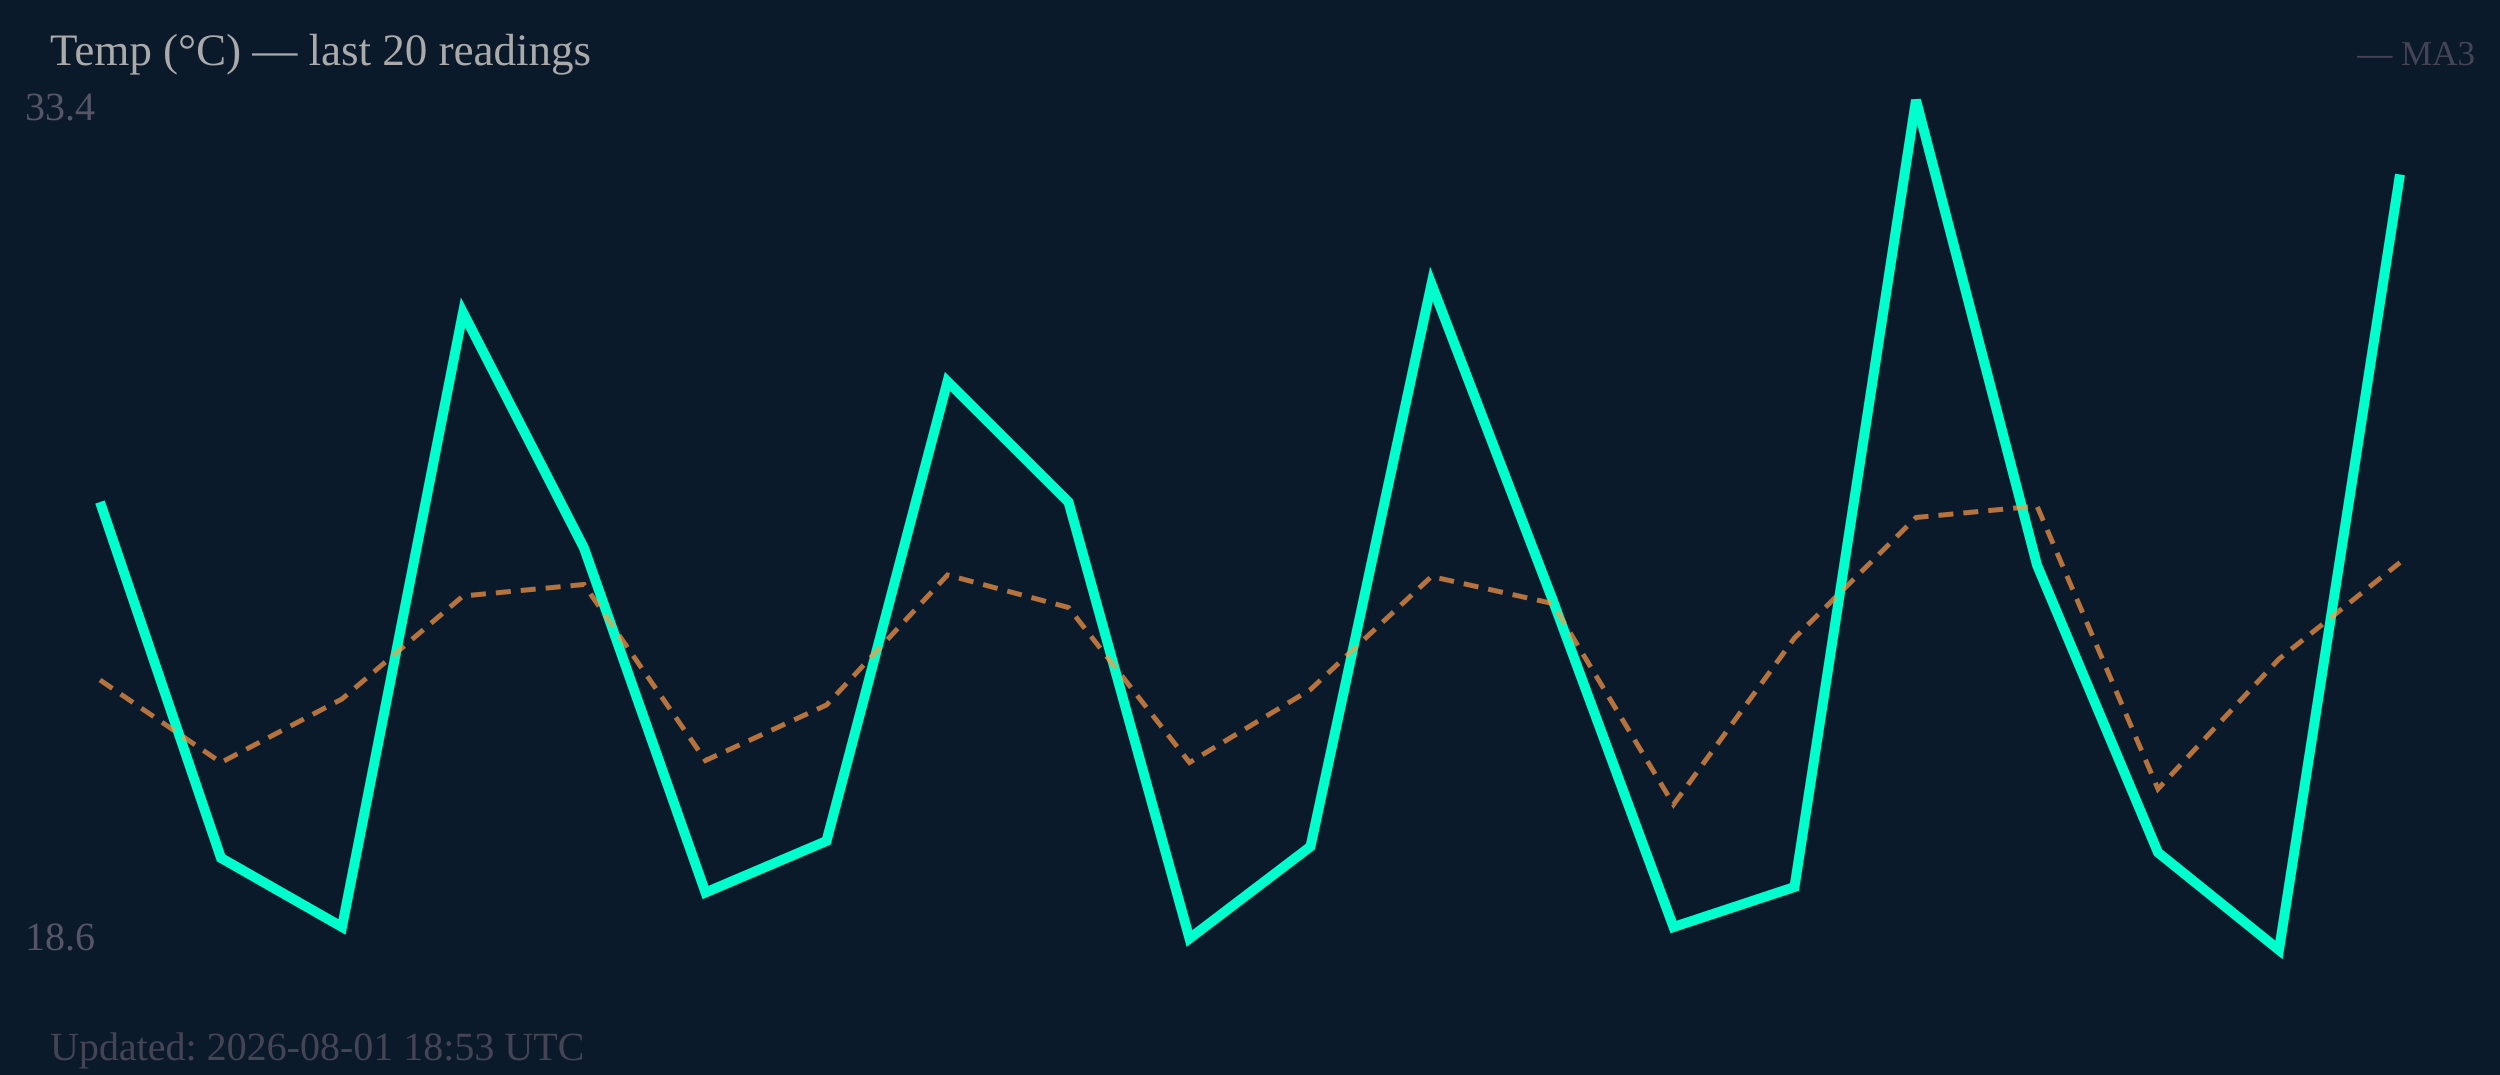
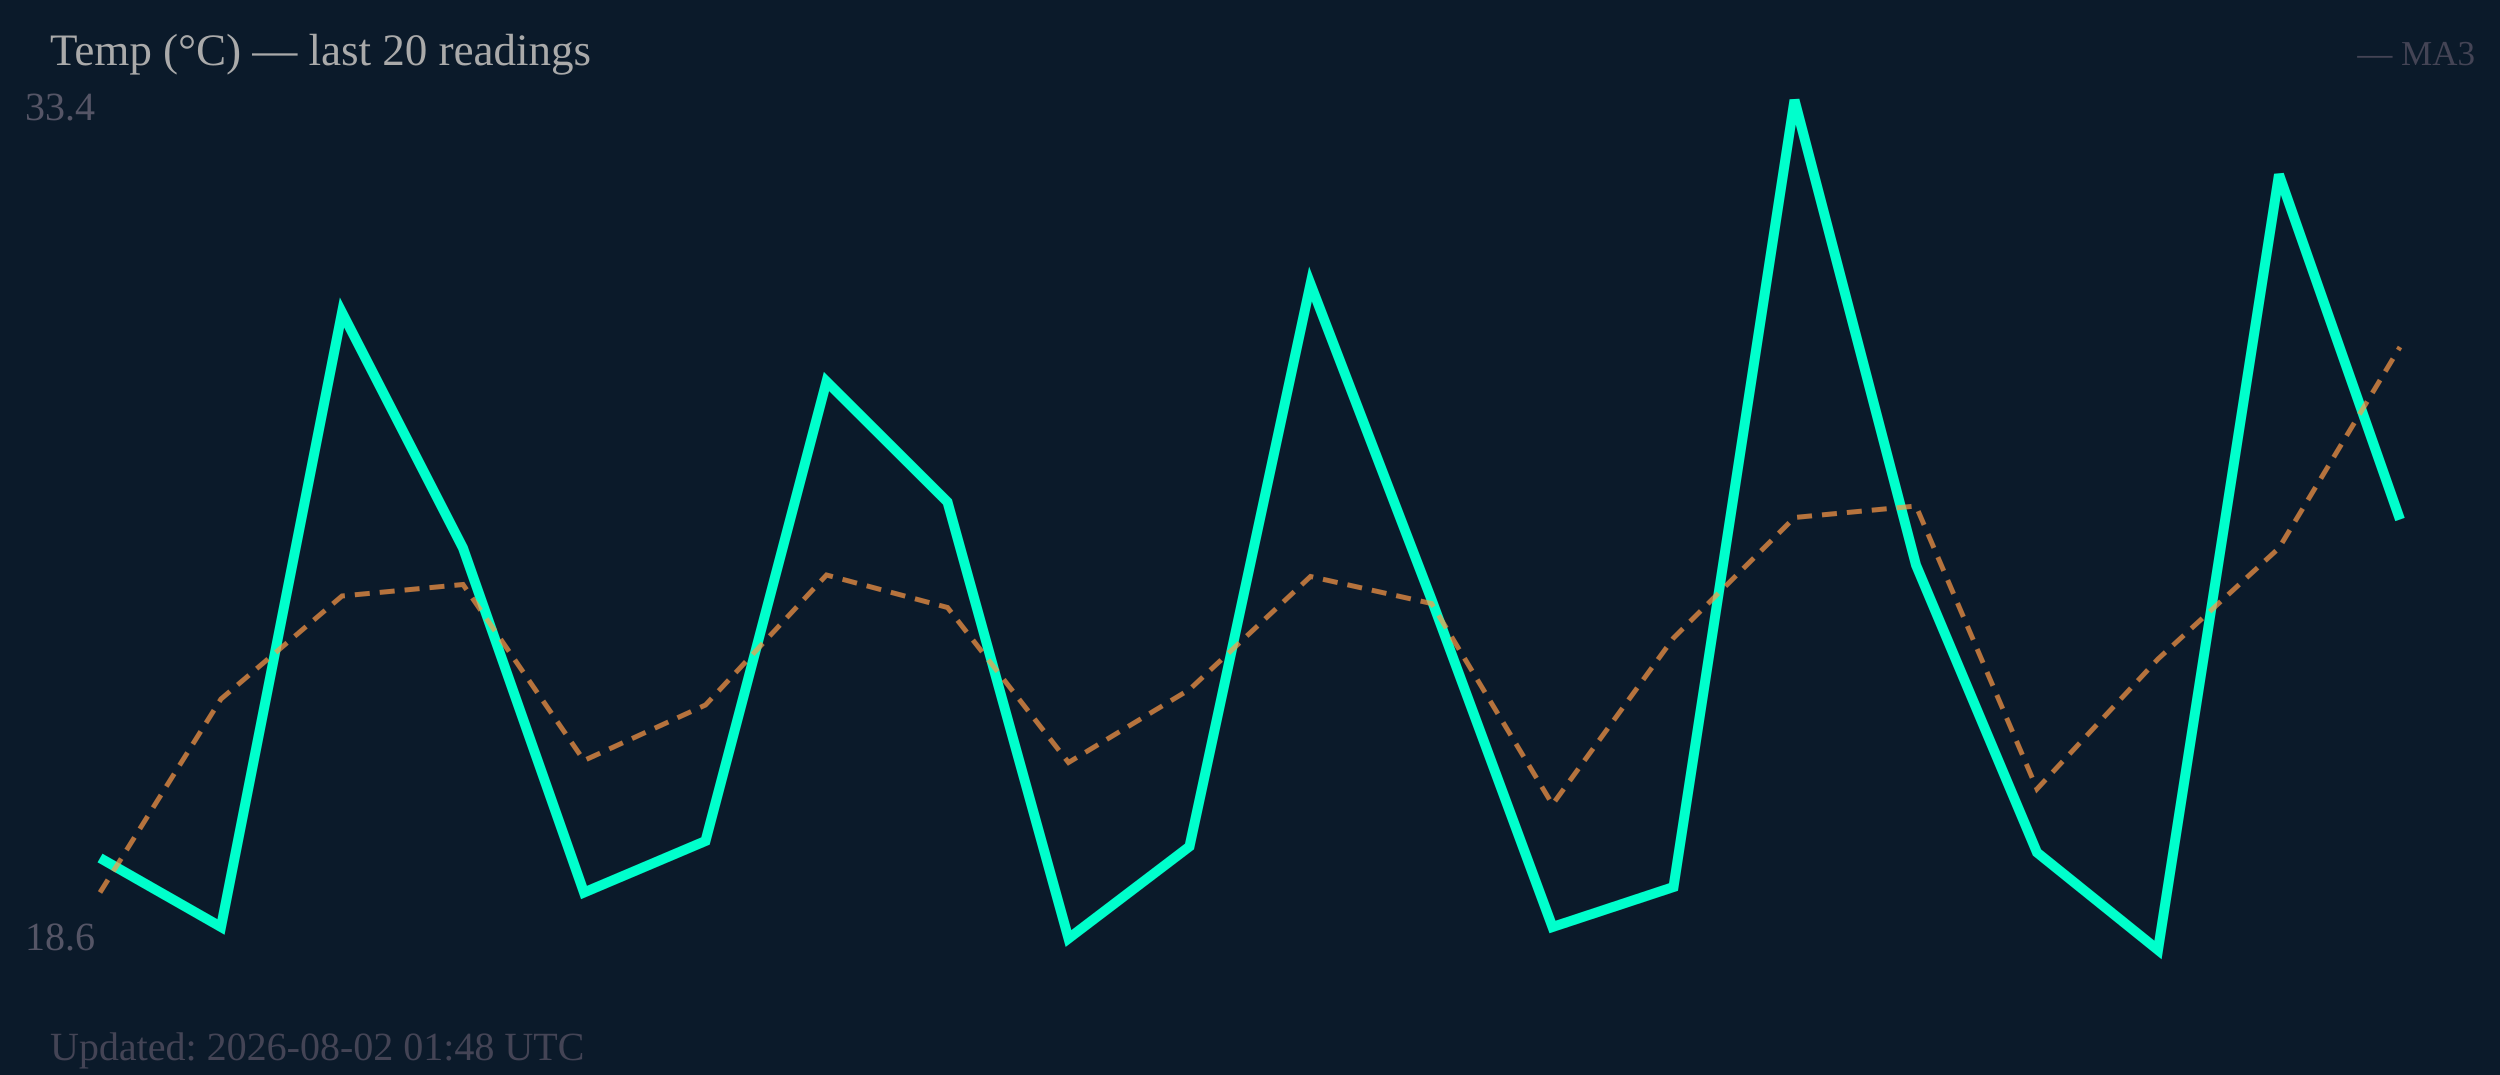
<svg xmlns="http://www.w3.org/2000/svg" width="500" height="215" viewBox="0 0 500 215">
  <rect width="500" height="215" fill="#0b1a2a" />
  <text x="5" y="24" font-size="8" fill="#556">33.4</text>
  <text x="5" y="190" font-size="8" fill="#556">18.6</text>
-   <polyline fill="none" stroke="#00ffcc" stroke-width="2" points="20.0,100.4 44.2,171.6 68.4,185.4 92.6,62.5 116.8,109.6 141.1,178.5 165.3,168.2 189.5,76.3 213.7,100.4 237.9,187.7 262.1,169.3 286.3,56.8 310.5,119.9 334.7,185.4 358.9,177.4 383.2,20.0 407.4,113.0 431.6,170.5 455.8,190.0 480.0,34.9" />
-   <polyline fill="none" stroke="#ff9944" stroke-width="1" stroke-dasharray="3,2" opacity="0.7" points="20.0,136.0 44.2,152.5 68.4,139.8 92.6,119.2 116.8,116.9 141.1,152.1 165.3,141.0 189.5,115.0 213.7,121.5 237.9,152.5 262.1,137.9 286.3,115.3 310.5,120.7 334.7,160.9 358.9,127.6 383.2,103.5 407.4,101.2 431.6,157.8 455.8,131.8 480.0,112.5" />
+   <polyline fill="none" stroke="#00ffcc" stroke-width="2" points="20.0,171.6 44.2,185.4 68.4,62.5 92.6,109.6 116.8,178.5 141.1,168.2 165.3,76.3 189.5,100.4 213.7,187.7 237.9,169.3 262.1,56.8 286.3,119.9 310.5,185.4 334.7,177.4 358.9,20.0 383.2,113.0 407.4,170.5 431.6,190.0 455.8,34.9 480.0,103.9" />
+   <polyline fill="none" stroke="#ff9944" stroke-width="1" stroke-dasharray="3,2" opacity="0.7" points="20.0,178.5 44.2,139.8 68.4,119.2 92.6,116.9 116.8,152.1 141.1,141.0 165.3,115.0 189.5,121.5 213.7,152.5 237.9,137.9 262.1,115.3 286.3,120.7 310.5,160.9 334.7,127.6 358.9,103.5 383.2,101.2 407.4,157.8 431.6,131.8 455.8,109.6 480.0,69.4" />
  <text x="10" y="13" font-size="9" fill="#aaa">Temp (°C) — last 20 readings</text>
  <text x="495" y="13" font-size="7" fill="#445" text-anchor="end">— MA3</text>
-   <text x="10" y="212" font-size="8" fill="#445">Updated: 2026-08-01 18:53 UTC</text>
+   <text x="10" y="212" font-size="8" fill="#445">Updated: 2026-08-02 01:48 UTC</text>
</svg>
